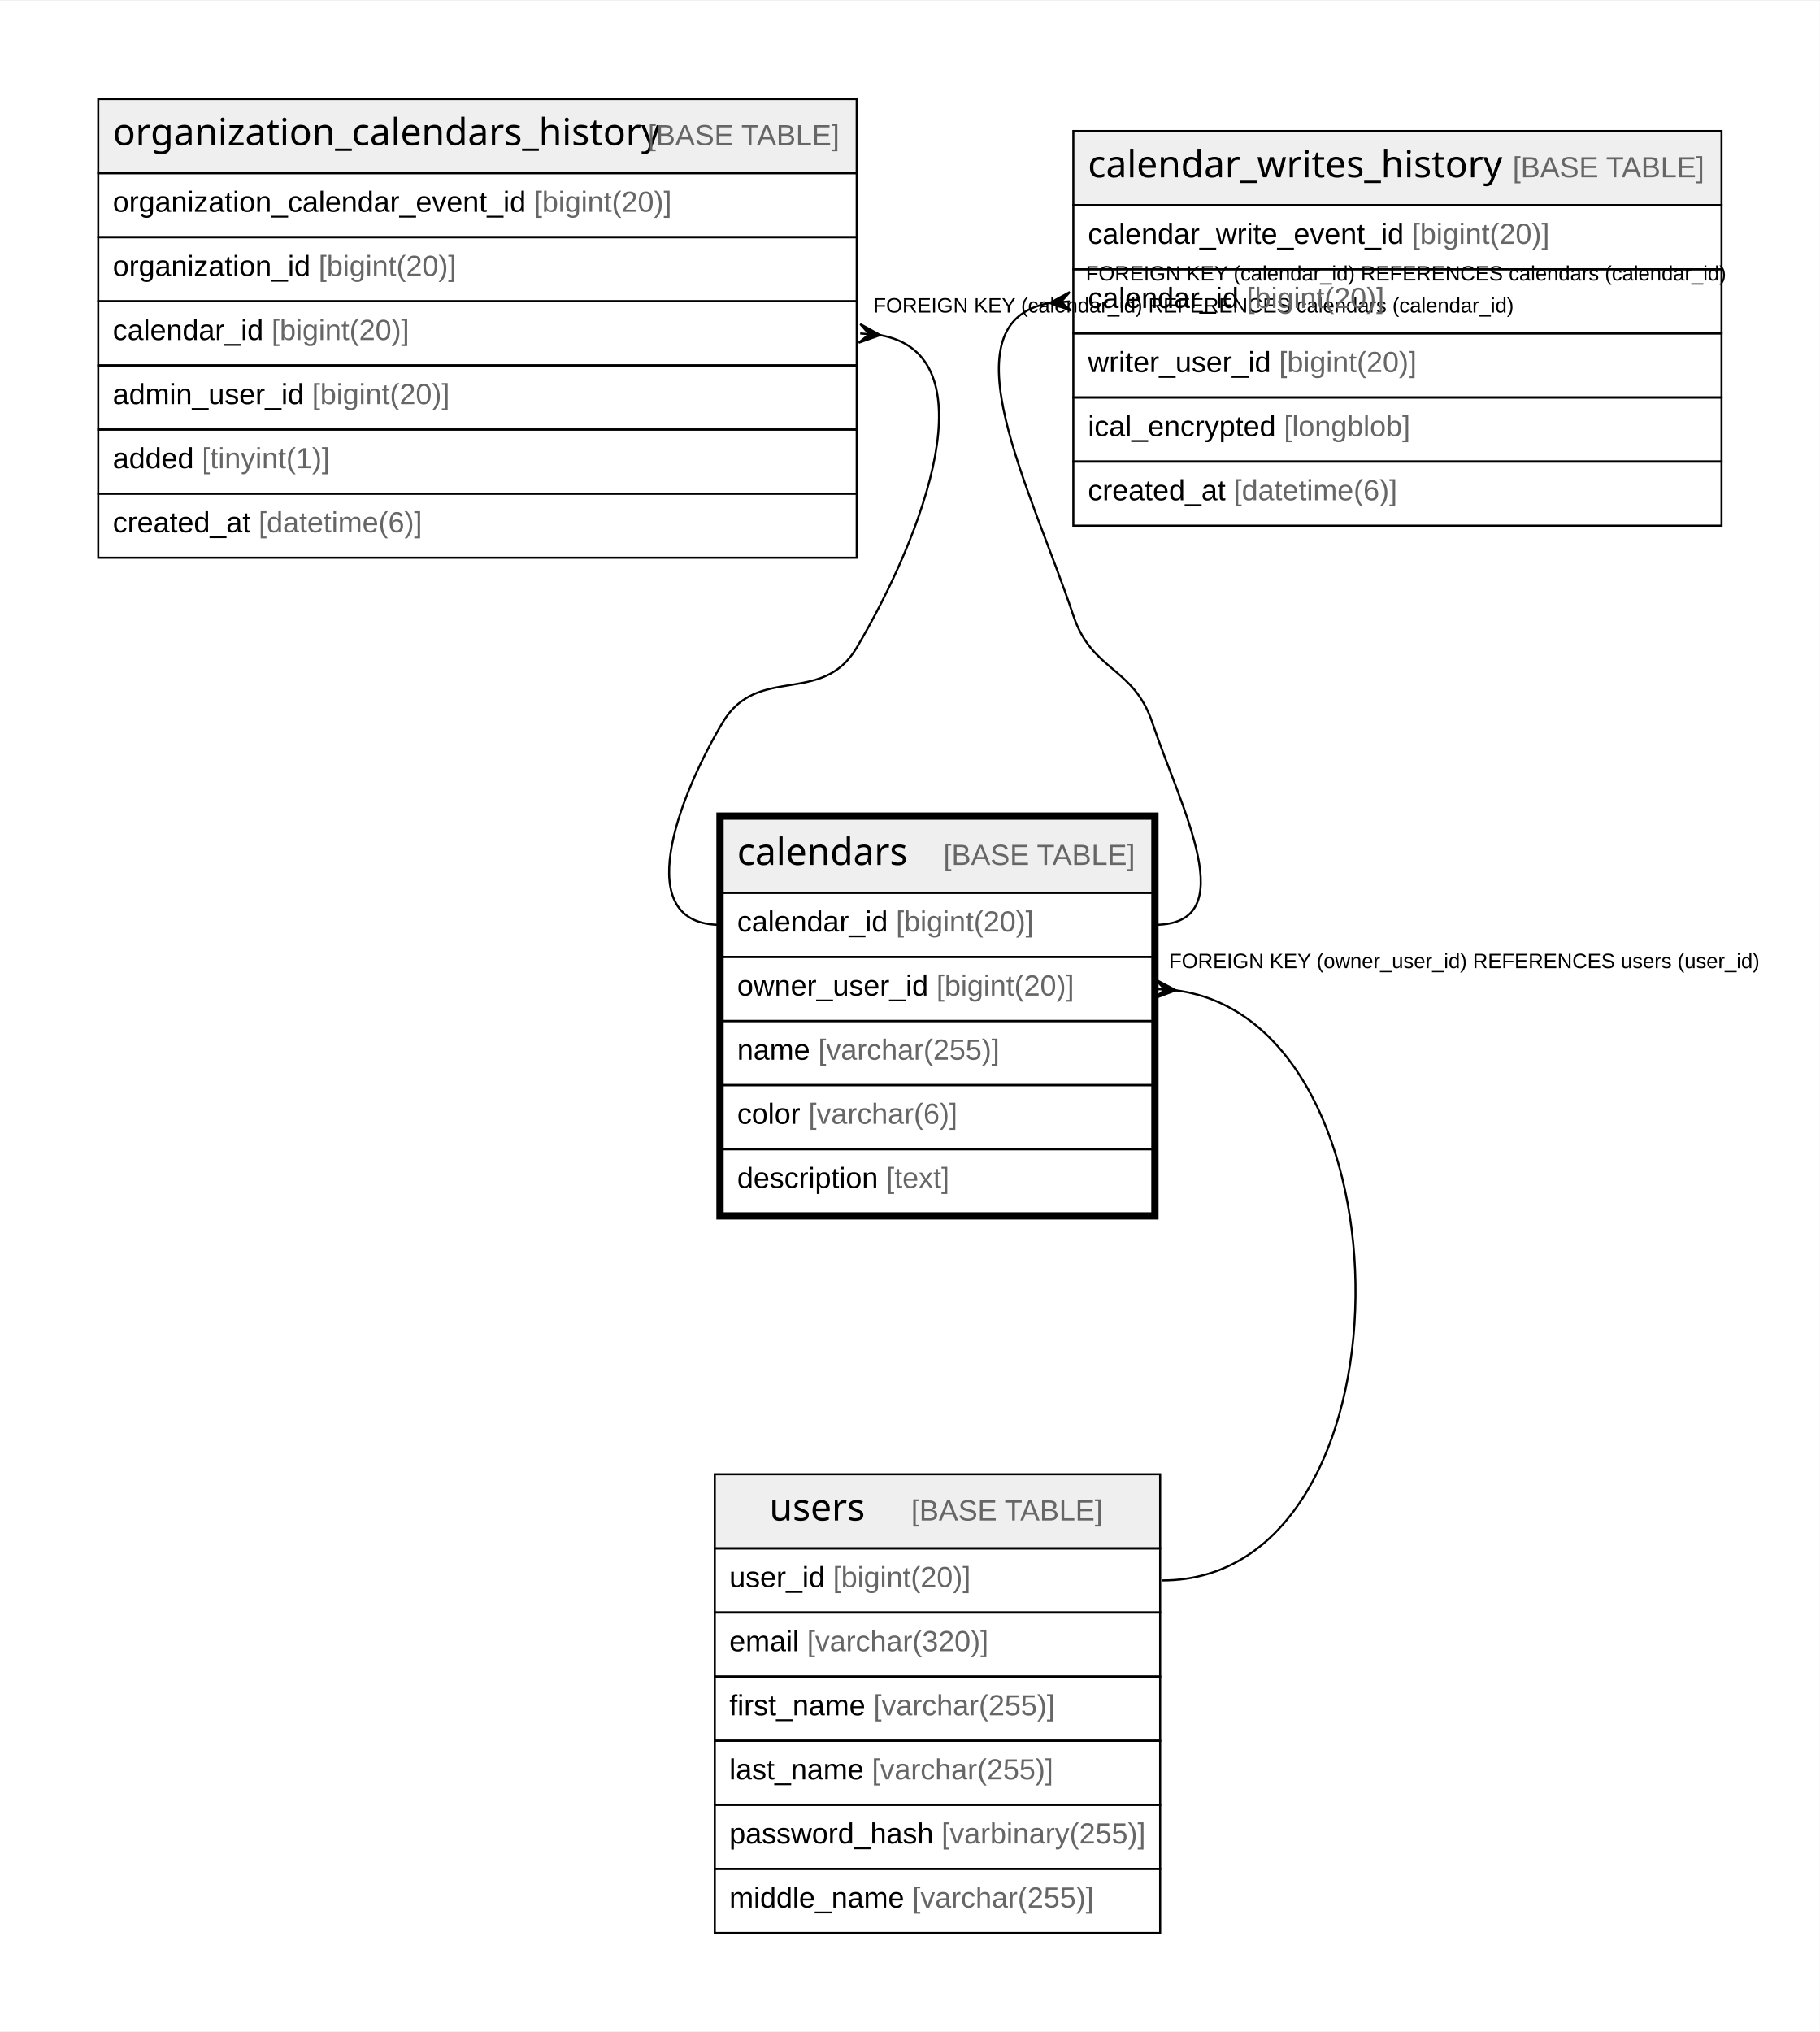
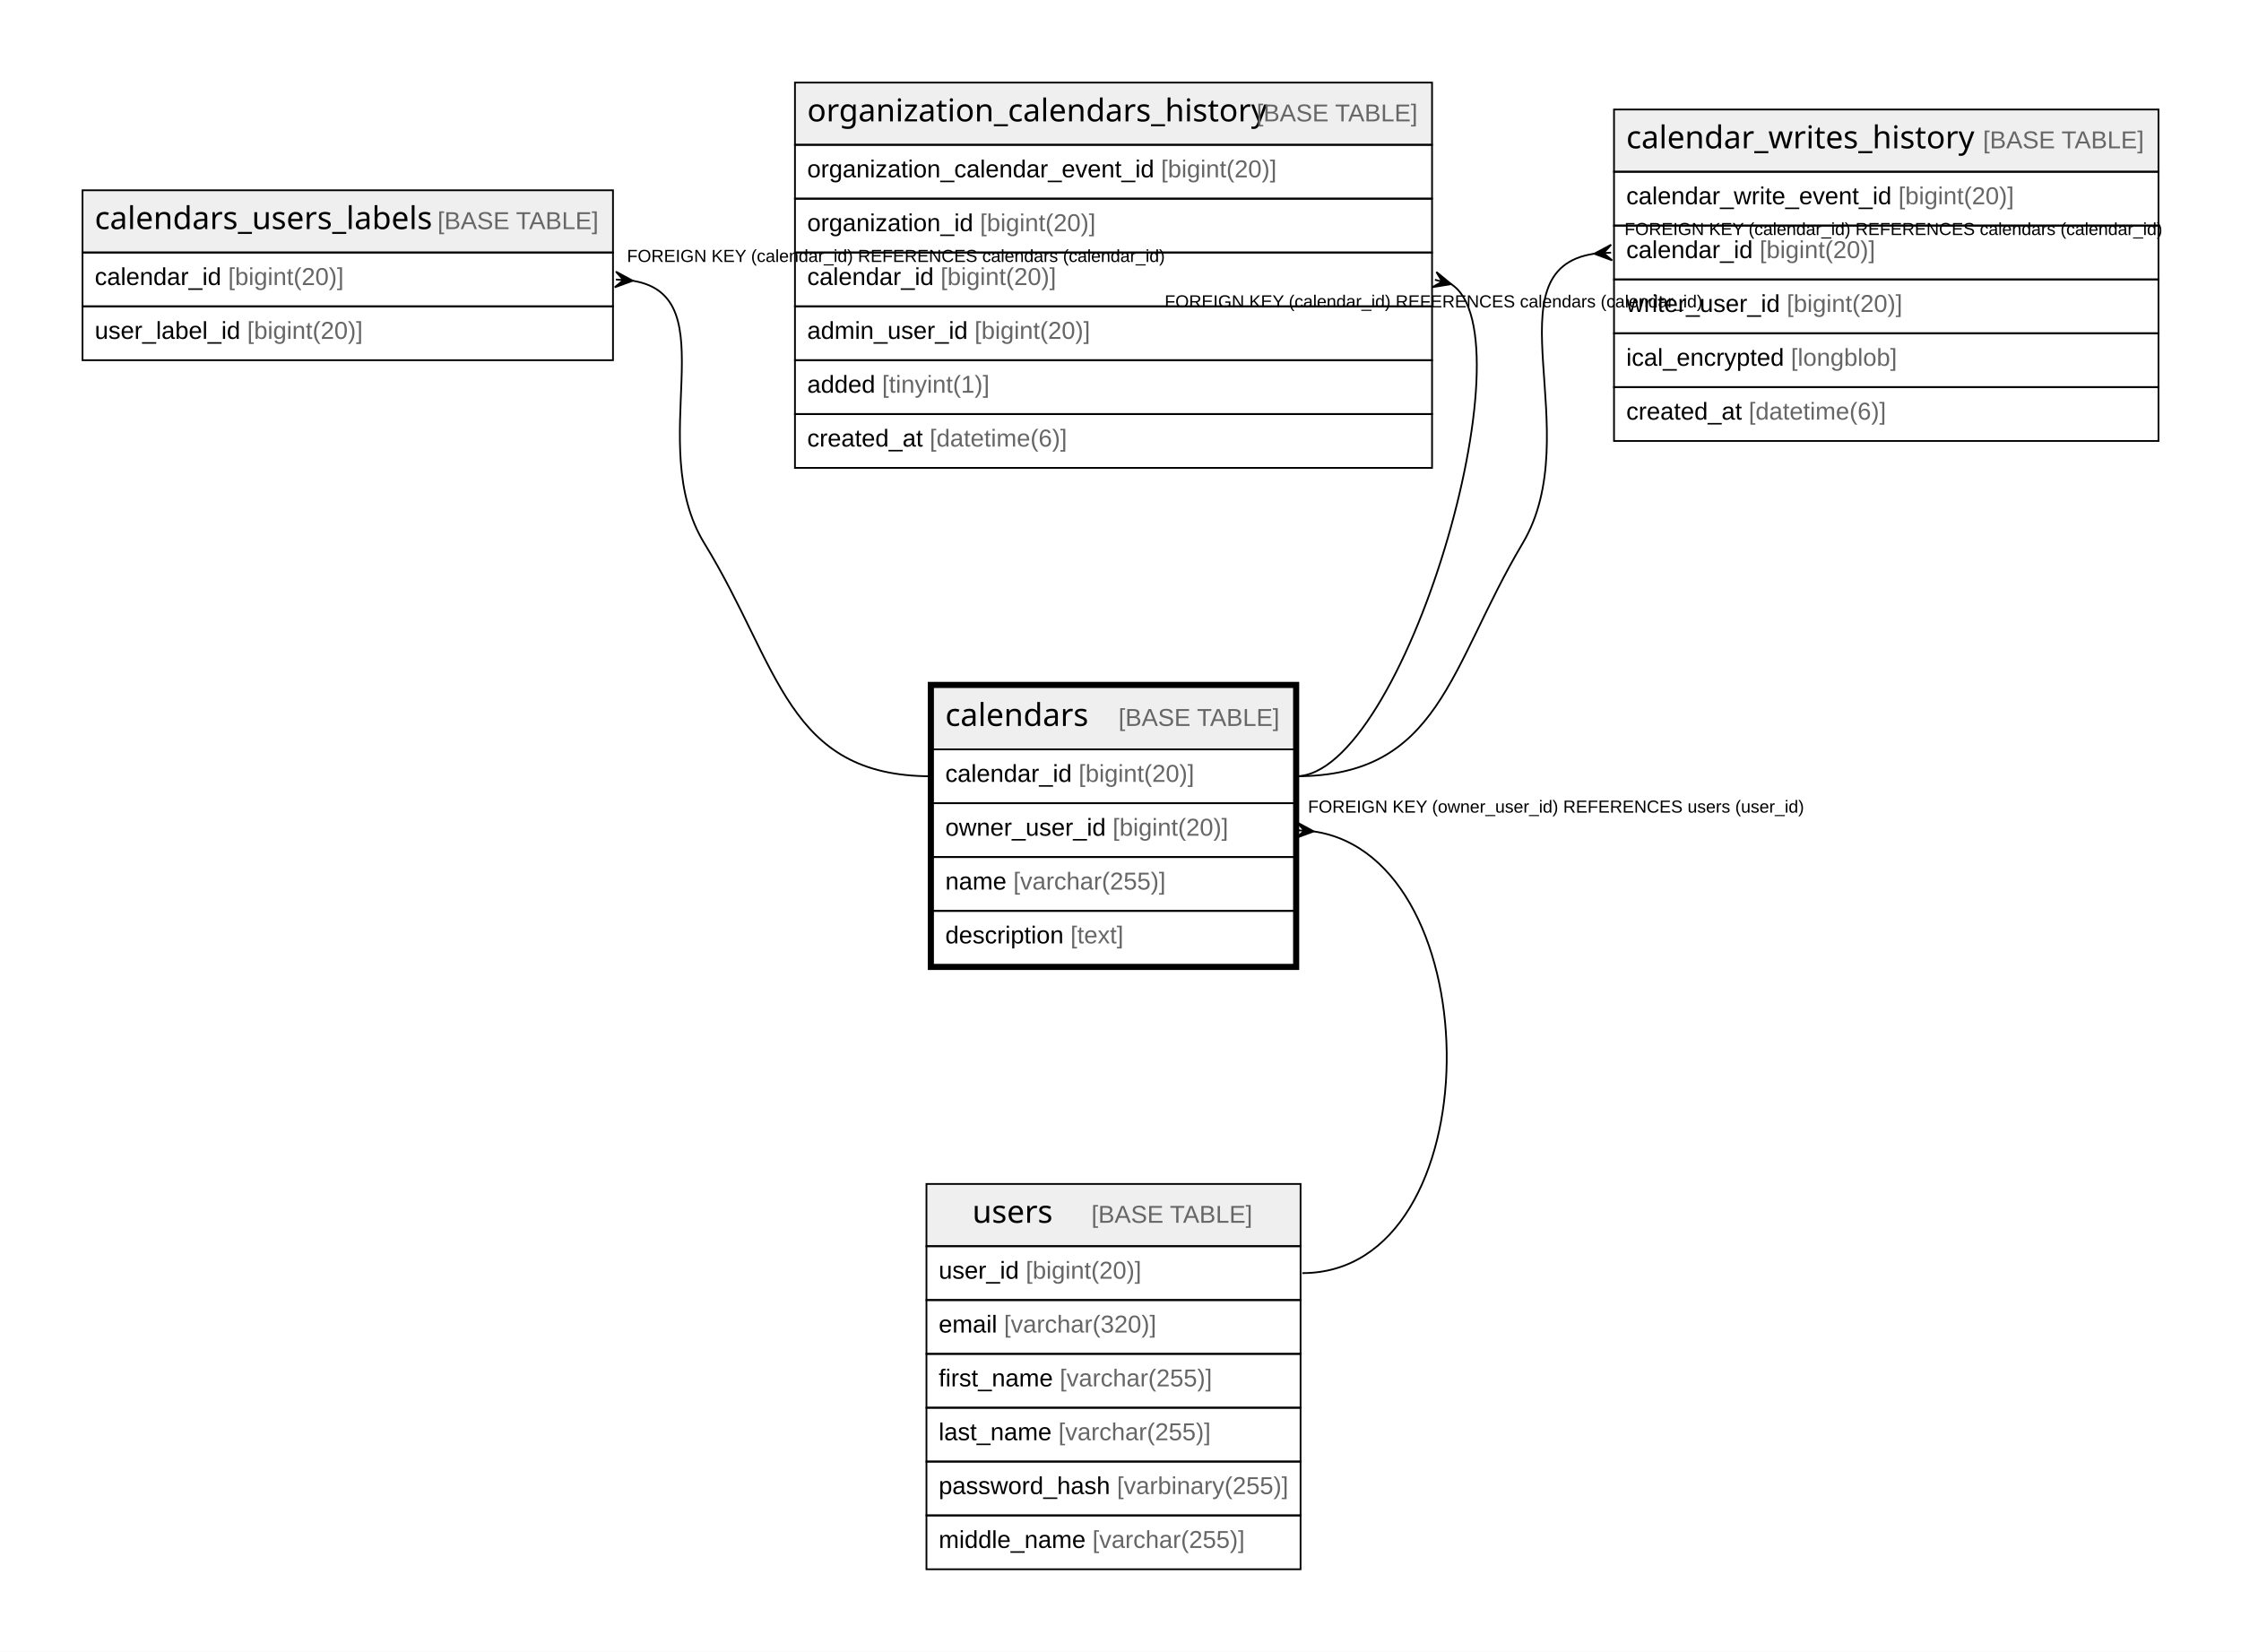
- <svg xmlns="http://www.w3.org/2000/svg" width="874pt" height="976pt" viewBox="0.00 0.00 874.32 975.60">
-   <g id="graph0" class="graph" transform="scale(1 1) rotate(0) translate(4 971.6)">
-     <polygon fill="white" stroke="none" points="-4,4 -4,-971.6 870.32,-971.6 870.32,4 -4,4" />
+ <svg xmlns="http://www.w3.org/2000/svg" width="1282pt" height="945pt" viewBox="0.00 0.00 1281.83 944.80">
+   <g id="graph0" class="graph" transform="scale(1 1) rotate(0) translate(4 940.8)">
+     <polygon fill="white" stroke="none" points="-4,4 -4,-940.8 1277.83,-940.8 1277.83,4 -4,4" />
    <g id="node1" class="node">
-       <polygon fill="#efefef" stroke="none" points="343.18,-543 343.18,-578.6 549.63,-578.6 549.63,-543 343.18,-543" />
-       <polygon fill="none" stroke="black" points="343.18,-543 343.18,-578.6 549.63,-578.6 549.63,-543 343.18,-543" />
-       <text text-anchor="start" x="350.18" y="-556.4" font-family="Arial Bold" font-size="18.00">calendars</text>
-       <text text-anchor="start" x="418.14" y="-556.4" font-family="Arial" font-size="14.00">    </text>
-       <text text-anchor="start" x="449.26" y="-556.4" font-family="Arial" font-size="14.00" fill="#666666">[BASE TABLE]</text>
-       <polygon fill="none" stroke="black" points="343.18,-512.2 343.18,-543 549.63,-543 549.63,-512.2 343.18,-512.2" />
-       <text text-anchor="start" x="350.18" y="-524.4" font-family="Arial" font-size="14.00">calendar_id </text>
-       <text text-anchor="start" x="426.46" y="-524.4" font-family="Arial" font-size="14.00" fill="#666666">[bigint(20)]</text>
-       <polygon fill="none" stroke="black" points="343.18,-481.4 343.18,-512.2 549.63,-512.2 549.63,-481.4 343.18,-481.4" />
-       <text text-anchor="start" x="350.18" y="-493.6" font-family="Arial" font-size="14.00">owner_user_id </text>
-       <text text-anchor="start" x="445.91" y="-493.6" font-family="Arial" font-size="14.00" fill="#666666">[bigint(20)]</text>
-       <polygon fill="none" stroke="black" points="343.18,-450.6 343.18,-481.4 549.63,-481.4 549.63,-450.6 343.18,-450.6" />
-       <text text-anchor="start" x="350.18" y="-462.8" font-family="Arial" font-size="14.00">name </text>
-       <text text-anchor="start" x="389.09" y="-462.8" font-family="Arial" font-size="14.00" fill="#666666">[varchar(255)]</text>
-       <polygon fill="none" stroke="black" points="343.18,-419.8 343.18,-450.6 549.63,-450.6 549.63,-419.8 343.18,-419.8" />
-       <text text-anchor="start" x="350.18" y="-432" font-family="Arial" font-size="14.00">color </text>
-       <text text-anchor="start" x="384.42" y="-432" font-family="Arial" font-size="14.00" fill="#666666">[varchar(6)]</text>
-       <polygon fill="none" stroke="black" points="343.18,-389 343.18,-419.8 549.63,-419.8 549.63,-389 343.18,-389" />
-       <text text-anchor="start" x="350.18" y="-401.2" font-family="Arial" font-size="14.00">description </text>
-       <text text-anchor="start" x="421.78" y="-401.2" font-family="Arial" font-size="14.00" fill="#666666">[text]</text>
-       <polygon fill="none" stroke="black" stroke-width="3" points="341.68,-387.5 341.68,-580.1 551.13,-580.1 551.13,-387.5 341.68,-387.5" />
+       <polygon fill="#efefef" stroke="none" points="529.69,-512.2 529.69,-547.8 736.14,-547.8 736.14,-512.2 529.69,-512.2" />
+       <polygon fill="none" stroke="black" points="529.69,-512.2 529.69,-547.8 736.14,-547.8 736.14,-512.2 529.69,-512.2" />
+       <text text-anchor="start" x="536.69" y="-525.6" font-family="Arial Bold" font-size="18.00">calendars</text>
+       <text text-anchor="start" x="604.65" y="-525.6" font-family="Arial" font-size="14.00">    </text>
+       <text text-anchor="start" x="635.76" y="-525.6" font-family="Arial" font-size="14.00" fill="#666666">[BASE TABLE]</text>
+       <polygon fill="none" stroke="black" points="529.69,-481.4 529.69,-512.2 736.14,-512.2 736.14,-481.4 529.69,-481.4" />
+       <text text-anchor="start" x="536.69" y="-493.6" font-family="Arial" font-size="14.00">calendar_id </text>
+       <text text-anchor="start" x="612.96" y="-493.6" font-family="Arial" font-size="14.00" fill="#666666">[bigint(20)]</text>
+       <polygon fill="none" stroke="black" points="529.69,-450.6 529.69,-481.4 736.14,-481.4 736.14,-450.6 529.69,-450.6" />
+       <text text-anchor="start" x="536.69" y="-462.8" font-family="Arial" font-size="14.00">owner_user_id </text>
+       <text text-anchor="start" x="632.41" y="-462.8" font-family="Arial" font-size="14.00" fill="#666666">[bigint(20)]</text>
+       <polygon fill="none" stroke="black" points="529.69,-419.8 529.69,-450.6 736.14,-450.6 736.14,-419.8 529.69,-419.8" />
+       <text text-anchor="start" x="536.69" y="-432" font-family="Arial" font-size="14.00">name </text>
+       <text text-anchor="start" x="575.6" y="-432" font-family="Arial" font-size="14.00" fill="#666666">[varchar(255)]</text>
+       <polygon fill="none" stroke="black" points="529.69,-389 529.69,-419.8 736.14,-419.8 736.14,-389 529.69,-389" />
+       <text text-anchor="start" x="536.69" y="-401.2" font-family="Arial" font-size="14.00">description </text>
+       <text text-anchor="start" x="608.28" y="-401.2" font-family="Arial" font-size="14.00" fill="#666666">[text]</text>
+       <polygon fill="none" stroke="black" stroke-width="3" points="528.19,-387.5 528.19,-549.3 737.64,-549.3 737.64,-387.5 528.19,-387.5" />
+     </g>
+     <g id="node5" class="node">
+       <polygon fill="#efefef" stroke="none" points="525.92,-228 525.92,-263.6 739.91,-263.6 739.91,-228 525.92,-228" />
+       <polygon fill="none" stroke="black" points="525.92,-228 525.92,-263.6 739.91,-263.6 739.91,-228 525.92,-228" />
+       <text text-anchor="start" x="552.17" y="-241.4" font-family="Arial Bold" font-size="18.00">users</text>
+       <text text-anchor="start" x="589.16" y="-241.4" font-family="Arial" font-size="14.00">    </text>
+       <text text-anchor="start" x="620.28" y="-241.4" font-family="Arial" font-size="14.00" fill="#666666">[BASE TABLE]</text>
+       <polygon fill="none" stroke="black" points="525.92,-197.2 525.92,-228 739.91,-228 739.91,-197.2 525.92,-197.2" />
+       <text text-anchor="start" x="532.92" y="-209.4" font-family="Arial" font-size="14.00">user_id </text>
+       <text text-anchor="start" x="582.72" y="-209.4" font-family="Arial" font-size="14.00" fill="#666666">[bigint(20)]</text>
+       <polygon fill="none" stroke="black" points="525.92,-166.4 525.92,-197.2 739.91,-197.2 739.91,-166.4 525.92,-166.4" />
+       <text text-anchor="start" x="532.92" y="-178.6" font-family="Arial" font-size="14.00">email </text>
+       <text text-anchor="start" x="570.26" y="-178.6" font-family="Arial" font-size="14.00" fill="#666666">[varchar(320)]</text>
+       <polygon fill="none" stroke="black" points="525.92,-135.6 525.92,-166.4 739.91,-166.4 739.91,-135.6 525.92,-135.6" />
+       <text text-anchor="start" x="532.92" y="-147.8" font-family="Arial" font-size="14.00">first_name </text>
+       <text text-anchor="start" x="602.16" y="-147.8" font-family="Arial" font-size="14.00" fill="#666666">[varchar(255)]</text>
+       <polygon fill="none" stroke="black" points="525.92,-104.8 525.92,-135.6 739.91,-135.6 739.91,-104.8 525.92,-104.8" />
+       <text text-anchor="start" x="532.92" y="-117" font-family="Arial" font-size="14.00">last_name </text>
+       <text text-anchor="start" x="601.4" y="-117" font-family="Arial" font-size="14.00" fill="#666666">[varchar(255)]</text>
+       <polygon fill="none" stroke="black" points="525.92,-74 525.92,-104.8 739.91,-104.8 739.91,-74 525.92,-74" />
+       <text text-anchor="start" x="532.92" y="-86.2" font-family="Arial" font-size="14.00">password_hash </text>
+       <text text-anchor="start" x="634.87" y="-86.2" font-family="Arial" font-size="14.00" fill="#666666">[varbinary(255)]</text>
+       <polygon fill="none" stroke="black" points="525.92,-43.2 525.92,-74 739.91,-74 739.91,-43.2 525.92,-43.2" />
+       <text text-anchor="start" x="532.92" y="-55.4" font-family="Arial" font-size="14.00">middle_name </text>
+       <text text-anchor="start" x="620.85" y="-55.4" font-family="Arial" font-size="14.00" fill="#666666">[varchar(255)]</text>
+     </g>
+     <g id="edge4" class="edge">
+       <path fill="none" stroke="black" d="M747.38,-465.27C849.89,-450.41 850.02,-212.6 740.91,-212.6" />
+       <polygon fill="black" stroke="black" points="747.44,-465.27 737.15,-461.49 742.12,-465.65 737.8,-465.95 737.8,-465.95 737.8,-465.95 742.12,-465.65 737.79,-470.47 747.44,-465.27" />
+       <text text-anchor="start" x="744.14" y="-476" font-family="Arial" font-size="10.00">FOREIGN KEY (owner_user_id) REFERENCES users (user_id)</text>
+     </g>
+     <g id="node2" class="node">
+       <polygon fill="#efefef" stroke="none" points="43.2,-796.4 43.2,-832 346.62,-832 346.62,-796.4 43.2,-796.4" />
+       <polygon fill="none" stroke="black" points="43.2,-796.4 43.2,-832 346.62,-832 346.62,-796.4 43.2,-796.4" />
+       <text text-anchor="start" x="50.2" y="-809.8" font-family="Arial Bold" font-size="18.00">calendars_users_labels</text>
+       <text text-anchor="start" x="215.14" y="-809.8" font-family="Arial" font-size="14.00">    </text>
+       <text text-anchor="start" x="246.25" y="-809.8" font-family="Arial" font-size="14.00" fill="#666666">[BASE TABLE]</text>
+       <polygon fill="none" stroke="black" points="43.2,-765.6 43.2,-796.4 346.62,-796.4 346.62,-765.6 43.2,-765.6" />
+       <text text-anchor="start" x="50.2" y="-777.8" font-family="Arial" font-size="14.00">calendar_id </text>
+       <text text-anchor="start" x="126.48" y="-777.8" font-family="Arial" font-size="14.00" fill="#666666">[bigint(20)]</text>
+       <polygon fill="none" stroke="black" points="43.2,-734.8 43.2,-765.6 346.62,-765.6 346.62,-734.8 43.2,-734.8" />
+       <text text-anchor="start" x="50.2" y="-747" font-family="Arial" font-size="14.00">user_label_id </text>
+       <text text-anchor="start" x="137.37" y="-747" font-family="Arial" font-size="14.00" fill="#666666">[bigint(20)]</text>
+     </g>
+     <g id="edge1" class="edge">
+       <path fill="none" stroke="black" d="M357.81,-780.26C412.79,-771.53 363.83,-687.24 398.91,-630 442.11,-559.53 446.04,-496.8 528.69,-496.8" />
+       <polygon fill="black" stroke="black" points="357.93,-780.25 347.63,-776.49 352.61,-780.64 348.29,-780.95 348.29,-780.95 348.29,-780.95 352.61,-780.64 348.28,-785.46 357.93,-780.25" />
+       <text text-anchor="start" x="354.62" y="-791" font-family="Arial" font-size="10.00">FOREIGN KEY (calendar_id) REFERENCES calendars (calendar_id)</text>
+     </g>
+     <g id="node3" class="node">
+       <polygon fill="#efefef" stroke="none" points="450.71,-858 450.71,-893.6 815.12,-893.6 815.12,-858 450.71,-858" />
+       <polygon fill="none" stroke="black" points="450.71,-858 450.71,-893.6 815.12,-893.6 815.12,-858 450.71,-858" />
+       <text text-anchor="start" x="457.71" y="-871.4" font-family="Arial Bold" font-size="18.00">organization_calendars_history</text>
+       <text text-anchor="start" x="683.63" y="-871.4" font-family="Arial" font-size="14.00">    </text>
+       <text text-anchor="start" x="714.75" y="-871.4" font-family="Arial" font-size="14.00" fill="#666666">[BASE TABLE]</text>
+       <polygon fill="none" stroke="black" points="450.71,-827.2 450.71,-858 815.12,-858 815.12,-827.2 450.71,-827.2" />
+       <text text-anchor="start" x="457.71" y="-839.4" font-family="Arial" font-size="14.00">organization_calendar_event_id </text>
+       <text text-anchor="start" x="660.08" y="-839.4" font-family="Arial" font-size="14.00" fill="#666666">[bigint(20)]</text>
+       <polygon fill="none" stroke="black" points="450.71,-796.4 450.71,-827.2 815.12,-827.2 815.12,-796.4 450.71,-796.4" />
+       <text text-anchor="start" x="457.71" y="-808.6" font-family="Arial" font-size="14.00">organization_id </text>
+       <text text-anchor="start" x="556.55" y="-808.6" font-family="Arial" font-size="14.00" fill="#666666">[bigint(20)]</text>
+       <polygon fill="none" stroke="black" points="450.71,-765.6 450.71,-796.4 815.12,-796.4 815.12,-765.6 450.71,-765.6" />
+       <text text-anchor="start" x="457.71" y="-777.8" font-family="Arial" font-size="14.00">calendar_id </text>
+       <text text-anchor="start" x="533.98" y="-777.8" font-family="Arial" font-size="14.00" fill="#666666">[bigint(20)]</text>
+       <polygon fill="none" stroke="black" points="450.71,-734.8 450.71,-765.6 815.12,-765.6 815.12,-734.8 450.71,-734.8" />
+       <text text-anchor="start" x="457.71" y="-747" font-family="Arial" font-size="14.00">admin_user_id </text>
+       <text text-anchor="start" x="553.43" y="-747" font-family="Arial" font-size="14.00" fill="#666666">[bigint(20)]</text>
+       <polygon fill="none" stroke="black" points="450.71,-704 450.71,-734.8 815.12,-734.8 815.12,-704 450.71,-704" />
+       <text text-anchor="start" x="457.71" y="-716.2" font-family="Arial" font-size="14.00">added </text>
+       <text text-anchor="start" x="500.53" y="-716.2" font-family="Arial" font-size="14.00" fill="#666666">[tinyint(1)]</text>
+       <polygon fill="none" stroke="black" points="450.71,-673.2 450.71,-704 815.12,-704 815.12,-673.2 450.71,-673.2" />
+       <text text-anchor="start" x="457.71" y="-685.4" font-family="Arial" font-size="14.00">created_at </text>
+       <text text-anchor="start" x="527.75" y="-685.4" font-family="Arial" font-size="14.00" fill="#666666">[datetime(6)]</text>
+     </g>
+     <g id="edge2" class="edge">
+       <path fill="none" stroke="black" d="M825.89,-778.37C872.76,-749.72 798.97,-496.8 737.14,-496.8" />
+       <polygon fill="black" stroke="black" points="826.1,-778.31 815.27,-776.57 820.95,-779.7 816.76,-780.83 816.76,-780.83 816.76,-780.83 820.95,-779.7 817.61,-785.26 826.1,-778.31" />
+       <text text-anchor="start" x="662.17" y="-765" font-family="Arial" font-size="10.00">FOREIGN KEY (calendar_id) REFERENCES calendars (calendar_id)</text>
    </g>
    <g id="node4" class="node">
-       <polygon fill="#efefef" stroke="none" points="339.41,-228 339.41,-263.6 553.4,-263.6 553.4,-228 339.41,-228" />
-       <polygon fill="none" stroke="black" points="339.41,-228 339.41,-263.6 553.4,-263.6 553.4,-228 339.41,-228" />
-       <text text-anchor="start" x="365.66" y="-241.4" font-family="Arial Bold" font-size="18.00">users</text>
-       <text text-anchor="start" x="402.66" y="-241.4" font-family="Arial" font-size="14.00">    </text>
-       <text text-anchor="start" x="433.78" y="-241.4" font-family="Arial" font-size="14.00" fill="#666666">[BASE TABLE]</text>
-       <polygon fill="none" stroke="black" points="339.41,-197.2 339.41,-228 553.4,-228 553.4,-197.2 339.41,-197.2" />
-       <text text-anchor="start" x="346.41" y="-209.4" font-family="Arial" font-size="14.00">user_id </text>
-       <text text-anchor="start" x="396.22" y="-209.4" font-family="Arial" font-size="14.00" fill="#666666">[bigint(20)]</text>
-       <polygon fill="none" stroke="black" points="339.41,-166.4 339.41,-197.2 553.4,-197.2 553.4,-166.4 339.41,-166.4" />
-       <text text-anchor="start" x="346.41" y="-178.6" font-family="Arial" font-size="14.00">email </text>
-       <text text-anchor="start" x="383.75" y="-178.6" font-family="Arial" font-size="14.00" fill="#666666">[varchar(320)]</text>
-       <polygon fill="none" stroke="black" points="339.41,-135.6 339.41,-166.4 553.4,-166.4 553.4,-135.6 339.41,-135.6" />
-       <text text-anchor="start" x="346.41" y="-147.8" font-family="Arial" font-size="14.00">first_name </text>
-       <text text-anchor="start" x="415.66" y="-147.8" font-family="Arial" font-size="14.00" fill="#666666">[varchar(255)]</text>
-       <polygon fill="none" stroke="black" points="339.41,-104.8 339.41,-135.6 553.4,-135.6 553.4,-104.8 339.41,-104.8" />
-       <text text-anchor="start" x="346.41" y="-117" font-family="Arial" font-size="14.00">last_name </text>
-       <text text-anchor="start" x="414.89" y="-117" font-family="Arial" font-size="14.00" fill="#666666">[varchar(255)]</text>
-       <polygon fill="none" stroke="black" points="339.41,-74 339.41,-104.8 553.4,-104.8 553.4,-74 339.41,-74" />
-       <text text-anchor="start" x="346.41" y="-86.2" font-family="Arial" font-size="14.00">password_hash </text>
-       <text text-anchor="start" x="448.36" y="-86.2" font-family="Arial" font-size="14.00" fill="#666666">[varbinary(255)]</text>
-       <polygon fill="none" stroke="black" points="339.41,-43.2 339.41,-74 553.4,-74 553.4,-43.2 339.41,-43.2" />
-       <text text-anchor="start" x="346.41" y="-55.4" font-family="Arial" font-size="14.00">middle_name </text>
-       <text text-anchor="start" x="434.35" y="-55.4" font-family="Arial" font-size="14.00" fill="#666666">[varchar(255)]</text>
+       <polygon fill="#efefef" stroke="none" points="919.2,-842.6 919.2,-878.2 1230.63,-878.2 1230.63,-842.6 919.2,-842.6" />
+       <polygon fill="none" stroke="black" points="919.2,-842.6 919.2,-878.2 1230.63,-878.2 1230.63,-842.6 919.2,-842.6" />
+       <text text-anchor="start" x="926.2" y="-856" font-family="Arial Bold" font-size="18.00">calendar_writes_history</text>
+       <text text-anchor="start" x="1099.14" y="-856" font-family="Arial" font-size="14.00">    </text>
+       <text text-anchor="start" x="1130.26" y="-856" font-family="Arial" font-size="14.00" fill="#666666">[BASE TABLE]</text>
+       <polygon fill="none" stroke="black" points="919.2,-811.8 919.2,-842.6 1230.63,-842.6 1230.63,-811.8 919.2,-811.8" />
+       <text text-anchor="start" x="926.2" y="-824" font-family="Arial" font-size="14.00">calendar_write_event_id </text>
+       <text text-anchor="start" x="1081.85" y="-824" font-family="Arial" font-size="14.00" fill="#666666">[bigint(20)]</text>
+       <polygon fill="none" stroke="black" points="919.2,-781 919.2,-811.8 1230.63,-811.8 1230.63,-781 919.2,-781" />
+       <text text-anchor="start" x="926.2" y="-793.2" font-family="Arial" font-size="14.00">calendar_id </text>
+       <text text-anchor="start" x="1002.47" y="-793.2" font-family="Arial" font-size="14.00" fill="#666666">[bigint(20)]</text>
+       <polygon fill="none" stroke="black" points="919.2,-750.2 919.2,-781 1230.63,-781 1230.63,-750.2 919.2,-750.2" />
+       <text text-anchor="start" x="926.2" y="-762.4" font-family="Arial" font-size="14.00">writer_user_id </text>
+       <text text-anchor="start" x="1018.01" y="-762.4" font-family="Arial" font-size="14.00" fill="#666666">[bigint(20)]</text>
+       <polygon fill="none" stroke="black" points="919.2,-719.4 919.2,-750.2 1230.63,-750.2 1230.63,-719.4 919.2,-719.4" />
+       <text text-anchor="start" x="926.2" y="-731.6" font-family="Arial" font-size="14.00">ical_encrypted </text>
+       <text text-anchor="start" x="1020.36" y="-731.6" font-family="Arial" font-size="14.00" fill="#666666">[longblob]</text>
+       <polygon fill="none" stroke="black" points="919.2,-688.6 919.2,-719.4 1230.63,-719.4 1230.63,-688.6 919.2,-688.6" />
+       <text text-anchor="start" x="926.2" y="-700.8" font-family="Arial" font-size="14.00">created_at </text>
+       <text text-anchor="start" x="996.24" y="-700.8" font-family="Arial" font-size="14.00" fill="#666666">[datetime(6)]</text>
    </g>
    <g id="edge3" class="edge">
-       <path fill="none" stroke="black" d="M560.72,-496.17C677.06,-481.47 677.27,-212.6 554.4,-212.6" />
-       <polygon fill="black" stroke="black" points="560.94,-496.16 550.68,-492.29 555.62,-496.49 551.3,-496.76 551.3,-496.76 551.3,-496.76 555.62,-496.49 551.24,-501.27 560.94,-496.16" />
-       <text text-anchor="start" x="557.63" y="-506.8" font-family="Arial" font-size="10.00">FOREIGN KEY (owner_user_id) REFERENCES users (user_id)</text>
-     </g>
-     <g id="node2" class="node">
-       <polygon fill="#efefef" stroke="none" points="43.2,-888.8 43.2,-924.4 407.61,-924.4 407.61,-888.8 43.2,-888.8" />
-       <polygon fill="none" stroke="black" points="43.2,-888.8 43.2,-924.4 407.61,-924.4 407.61,-888.8 43.2,-888.8" />
-       <text text-anchor="start" x="50.2" y="-902.2" font-family="Arial Bold" font-size="18.00">organization_calendars_history</text>
-       <text text-anchor="start" x="276.12" y="-902.2" font-family="Arial" font-size="14.00">    </text>
-       <text text-anchor="start" x="307.24" y="-902.2" font-family="Arial" font-size="14.00" fill="#666666">[BASE TABLE]</text>
-       <polygon fill="none" stroke="black" points="43.2,-858 43.2,-888.8 407.61,-888.8 407.61,-858 43.2,-858" />
-       <text text-anchor="start" x="50.2" y="-870.2" font-family="Arial" font-size="14.00">organization_calendar_event_id </text>
-       <text text-anchor="start" x="252.57" y="-870.2" font-family="Arial" font-size="14.00" fill="#666666">[bigint(20)]</text>
-       <polygon fill="none" stroke="black" points="43.2,-827.2 43.2,-858 407.61,-858 407.61,-827.2 43.2,-827.2" />
-       <text text-anchor="start" x="50.2" y="-839.4" font-family="Arial" font-size="14.00">organization_id </text>
-       <text text-anchor="start" x="149.05" y="-839.4" font-family="Arial" font-size="14.00" fill="#666666">[bigint(20)]</text>
-       <polygon fill="none" stroke="black" points="43.2,-796.4 43.2,-827.2 407.61,-827.2 407.61,-796.4 43.2,-796.4" />
-       <text text-anchor="start" x="50.2" y="-808.6" font-family="Arial" font-size="14.00">calendar_id </text>
-       <text text-anchor="start" x="126.48" y="-808.6" font-family="Arial" font-size="14.00" fill="#666666">[bigint(20)]</text>
-       <polygon fill="none" stroke="black" points="43.2,-765.6 43.2,-796.4 407.61,-796.4 407.61,-765.6 43.2,-765.6" />
-       <text text-anchor="start" x="50.2" y="-777.8" font-family="Arial" font-size="14.00">admin_user_id </text>
-       <text text-anchor="start" x="145.92" y="-777.8" font-family="Arial" font-size="14.00" fill="#666666">[bigint(20)]</text>
-       <polygon fill="none" stroke="black" points="43.2,-734.8 43.2,-765.6 407.61,-765.6 407.61,-734.8 43.2,-734.8" />
-       <text text-anchor="start" x="50.2" y="-747" font-family="Arial" font-size="14.00">added </text>
-       <text text-anchor="start" x="93.02" y="-747" font-family="Arial" font-size="14.00" fill="#666666">[tinyint(1)]</text>
-       <polygon fill="none" stroke="black" points="43.2,-704 43.2,-734.8 407.61,-734.8 407.61,-704 43.2,-704" />
-       <text text-anchor="start" x="50.2" y="-716.2" font-family="Arial" font-size="14.00">created_at </text>
-       <text text-anchor="start" x="120.25" y="-716.2" font-family="Arial" font-size="14.00" fill="#666666">[datetime(6)]</text>
-     </g>
-     <g id="edge1" class="edge">
-       <path fill="none" stroke="black" d="M418.73,-810.98C472.01,-801.71 439.9,-715.41 407.61,-660.8 390.92,-632.56 359.93,-653.01 343.18,-624.8 321.13,-587.65 298.98,-527.6 342.18,-527.6" />
-       <polygon fill="black" stroke="black" points="418.91,-810.97 408.58,-807.29 413.6,-811.4 409.28,-811.75 409.28,-811.75 409.28,-811.75 413.6,-811.4 409.31,-816.26 418.91,-810.97" />
-       <text text-anchor="start" x="415.61" y="-821.8" font-family="Arial" font-size="10.00">FOREIGN KEY (calendar_id) REFERENCES calendars (calendar_id)</text>
-     </g>
-     <g id="node3" class="node">
-       <polygon fill="#efefef" stroke="none" points="511.69,-873.4 511.69,-909 823.12,-909 823.12,-873.4 511.69,-873.4" />
-       <polygon fill="none" stroke="black" points="511.69,-873.4 511.69,-909 823.12,-909 823.12,-873.4 511.69,-873.4" />
-       <text text-anchor="start" x="518.69" y="-886.8" font-family="Arial Bold" font-size="18.00">calendar_writes_history</text>
-       <text text-anchor="start" x="691.63" y="-886.8" font-family="Arial" font-size="14.00">    </text>
-       <text text-anchor="start" x="722.75" y="-886.8" font-family="Arial" font-size="14.00" fill="#666666">[BASE TABLE]</text>
-       <polygon fill="none" stroke="black" points="511.69,-842.6 511.69,-873.4 823.12,-873.4 823.12,-842.6 511.69,-842.6" />
-       <text text-anchor="start" x="518.69" y="-854.8" font-family="Arial" font-size="14.00">calendar_write_event_id </text>
-       <text text-anchor="start" x="674.34" y="-854.8" font-family="Arial" font-size="14.00" fill="#666666">[bigint(20)]</text>
-       <polygon fill="none" stroke="black" points="511.69,-811.8 511.69,-842.6 823.12,-842.6 823.12,-811.8 511.69,-811.8" />
-       <text text-anchor="start" x="518.69" y="-824" font-family="Arial" font-size="14.00">calendar_id </text>
-       <text text-anchor="start" x="594.97" y="-824" font-family="Arial" font-size="14.00" fill="#666666">[bigint(20)]</text>
-       <polygon fill="none" stroke="black" points="511.69,-781 511.69,-811.8 823.12,-811.8 823.12,-781 511.69,-781" />
-       <text text-anchor="start" x="518.69" y="-793.2" font-family="Arial" font-size="14.00">writer_user_id </text>
-       <text text-anchor="start" x="610.5" y="-793.2" font-family="Arial" font-size="14.00" fill="#666666">[bigint(20)]</text>
-       <polygon fill="none" stroke="black" points="511.69,-750.2 511.69,-781 823.12,-781 823.12,-750.2 511.69,-750.2" />
-       <text text-anchor="start" x="518.69" y="-762.4" font-family="Arial" font-size="14.00">ical_encrypted </text>
-       <text text-anchor="start" x="612.86" y="-762.4" font-family="Arial" font-size="14.00" fill="#666666">[longblob]</text>
-       <polygon fill="none" stroke="black" points="511.69,-719.4 511.69,-750.2 823.12,-750.2 823.12,-719.4 511.69,-719.4" />
-       <text text-anchor="start" x="518.69" y="-731.6" font-family="Arial" font-size="14.00">created_at </text>
-       <text text-anchor="start" x="588.74" y="-731.6" font-family="Arial" font-size="14.00" fill="#666666">[datetime(6)]</text>
-     </g>
-     <g id="edge2" class="edge">
-       <path fill="none" stroke="black" d="M500.36,-826.38C448.81,-817.38 491.7,-736.27 511.69,-676.2 520.66,-649.26 540.61,-651.72 549.63,-624.8 563.34,-583.83 593.83,-527.6 550.63,-527.6" />
-       <polygon fill="black" stroke="black" points="500.39,-826.38 510,-831.66 505.71,-826.8 510.02,-827.15 510.02,-827.15 510.02,-827.15 505.71,-826.8 510.71,-822.69 500.39,-826.38" />
-       <text text-anchor="start" x="517.69" y="-837.2" font-family="Arial" font-size="10.00">FOREIGN KEY (calendar_id) REFERENCES calendars (calendar_id)</text>
+       <path fill="none" stroke="black" d="M907.85,-795.7C846.96,-786.73 904.48,-693.3 866.91,-630 824.72,-558.92 819.79,-496.8 737.14,-496.8" />
+       <polygon fill="black" stroke="black" points="907.89,-795.7 917.56,-800.87 913.21,-796.06 917.53,-796.35 917.53,-796.35 917.53,-796.35 913.21,-796.06 918.17,-791.89 907.89,-795.7" />
+       <text text-anchor="start" x="925.2" y="-806.4" font-family="Arial" font-size="10.00">FOREIGN KEY (calendar_id) REFERENCES calendars (calendar_id)</text>
    </g>
  </g>
</svg>
